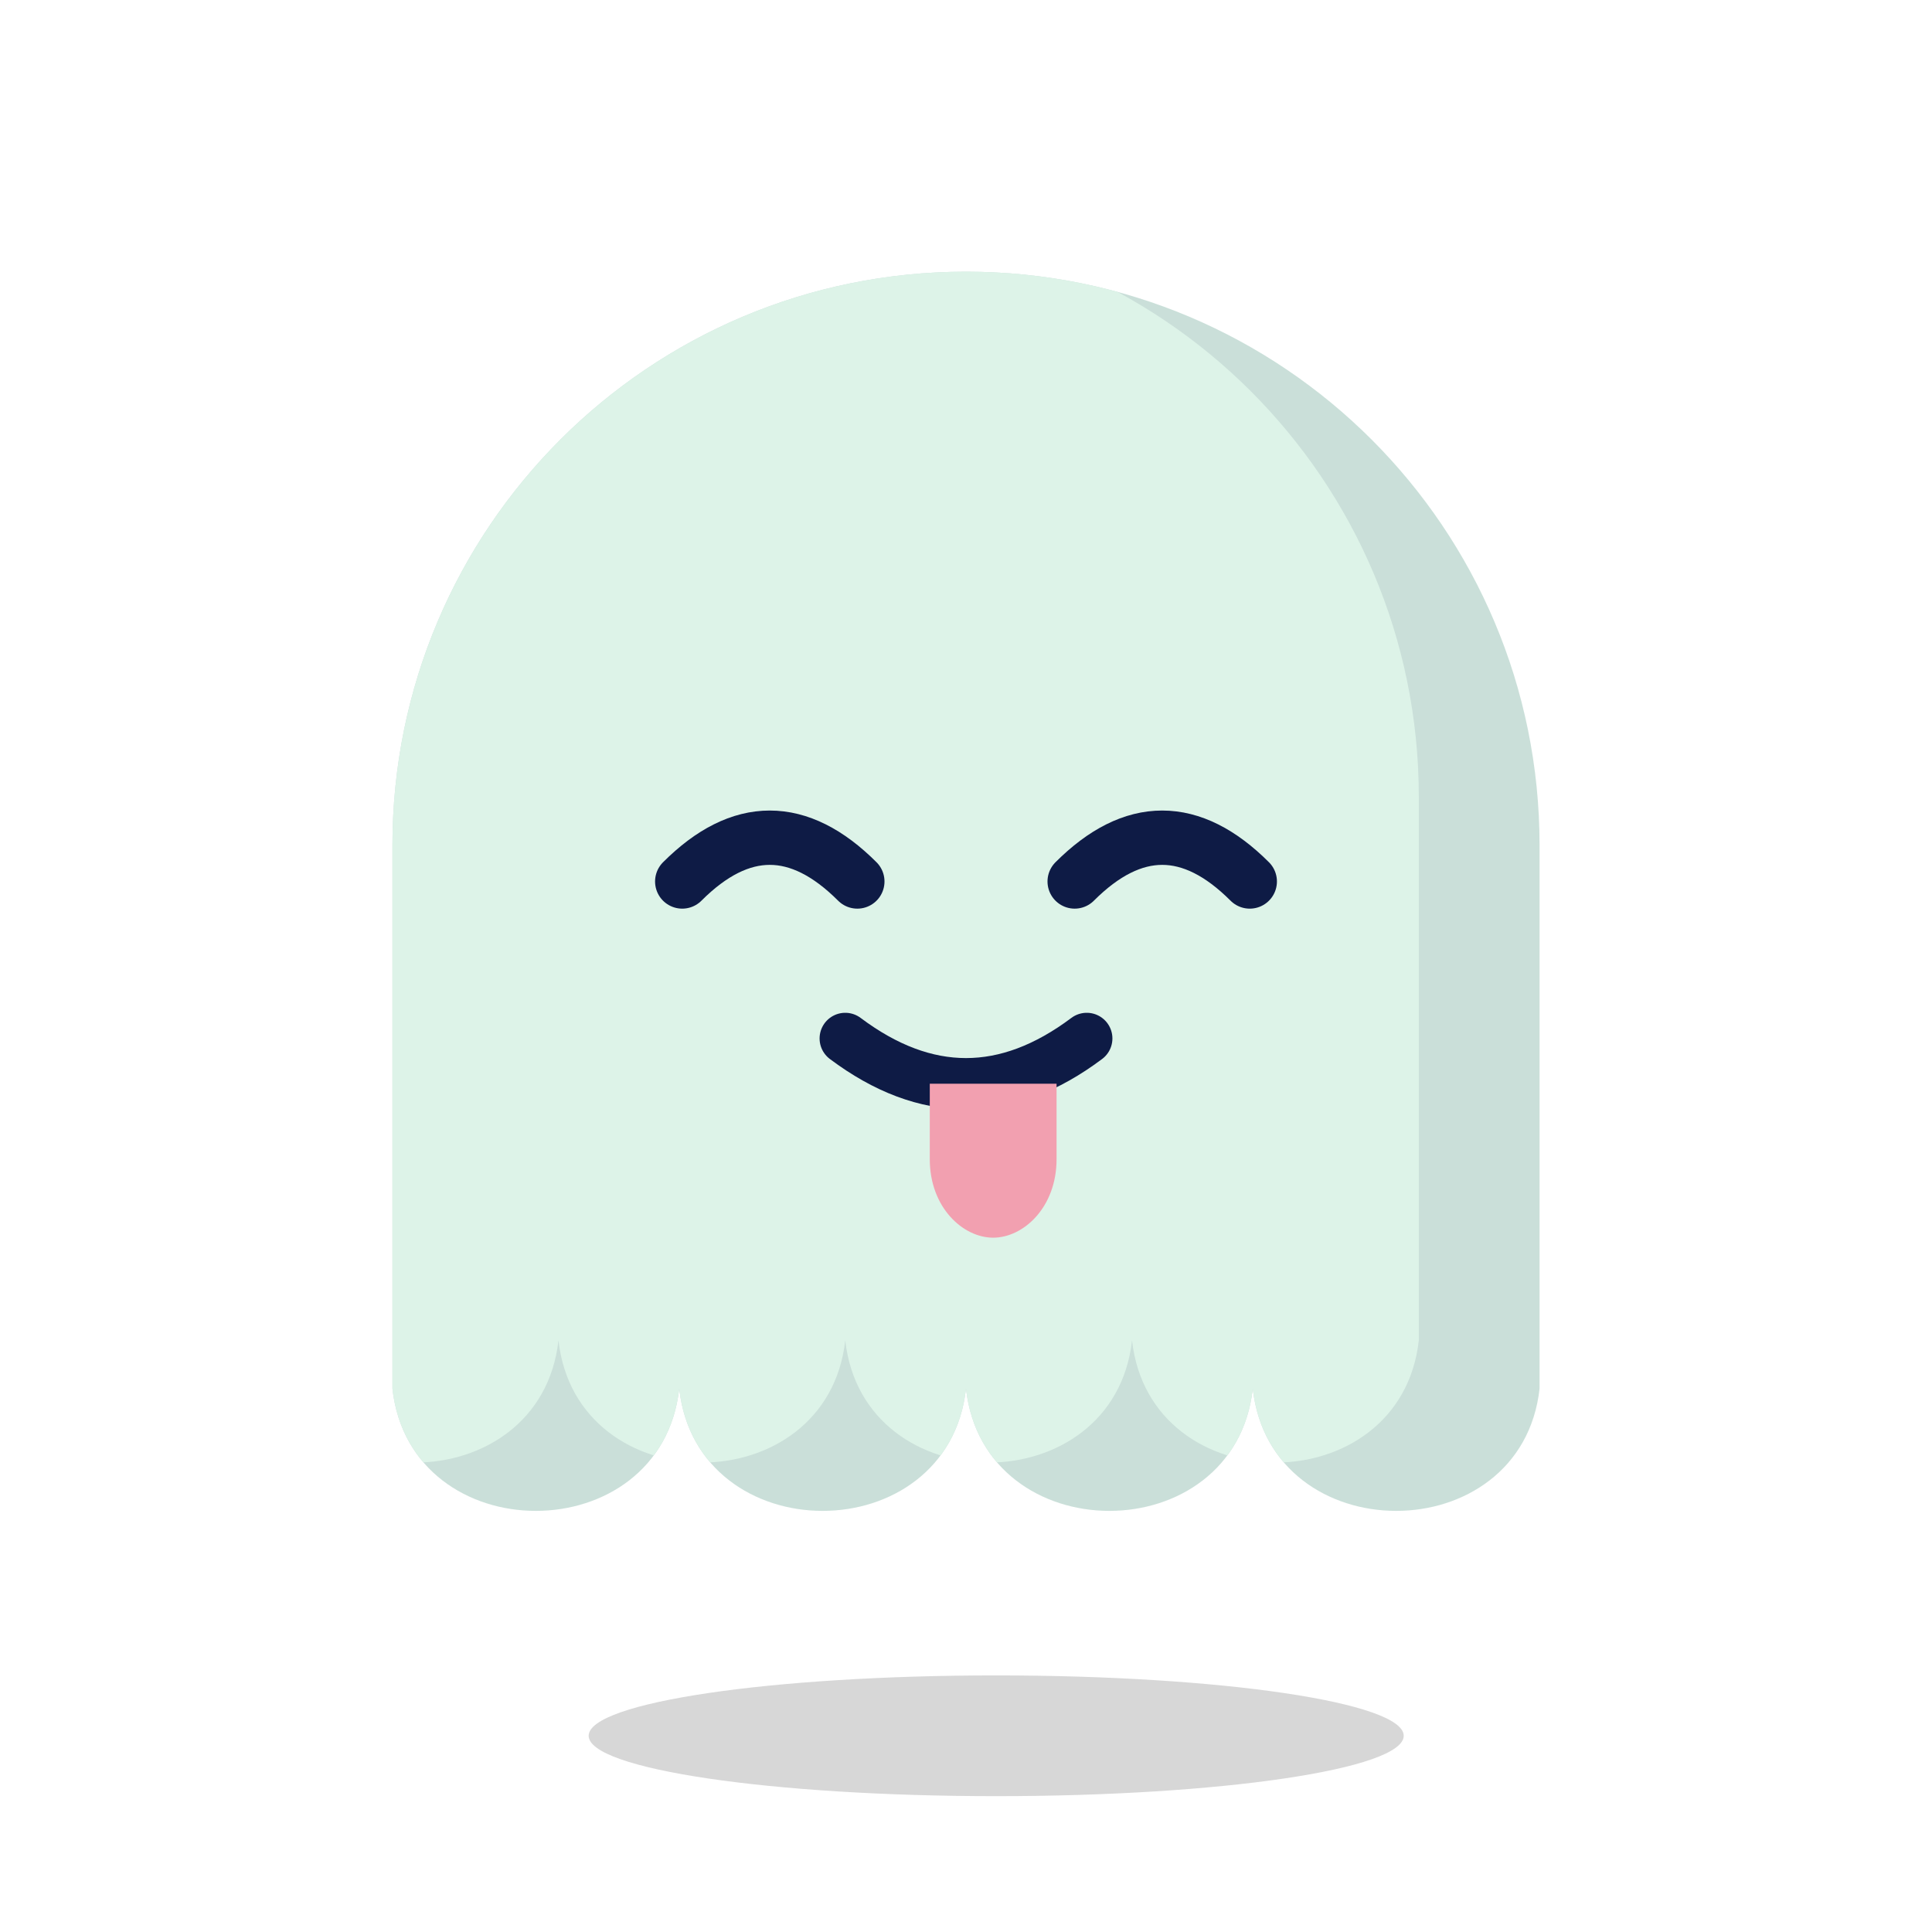
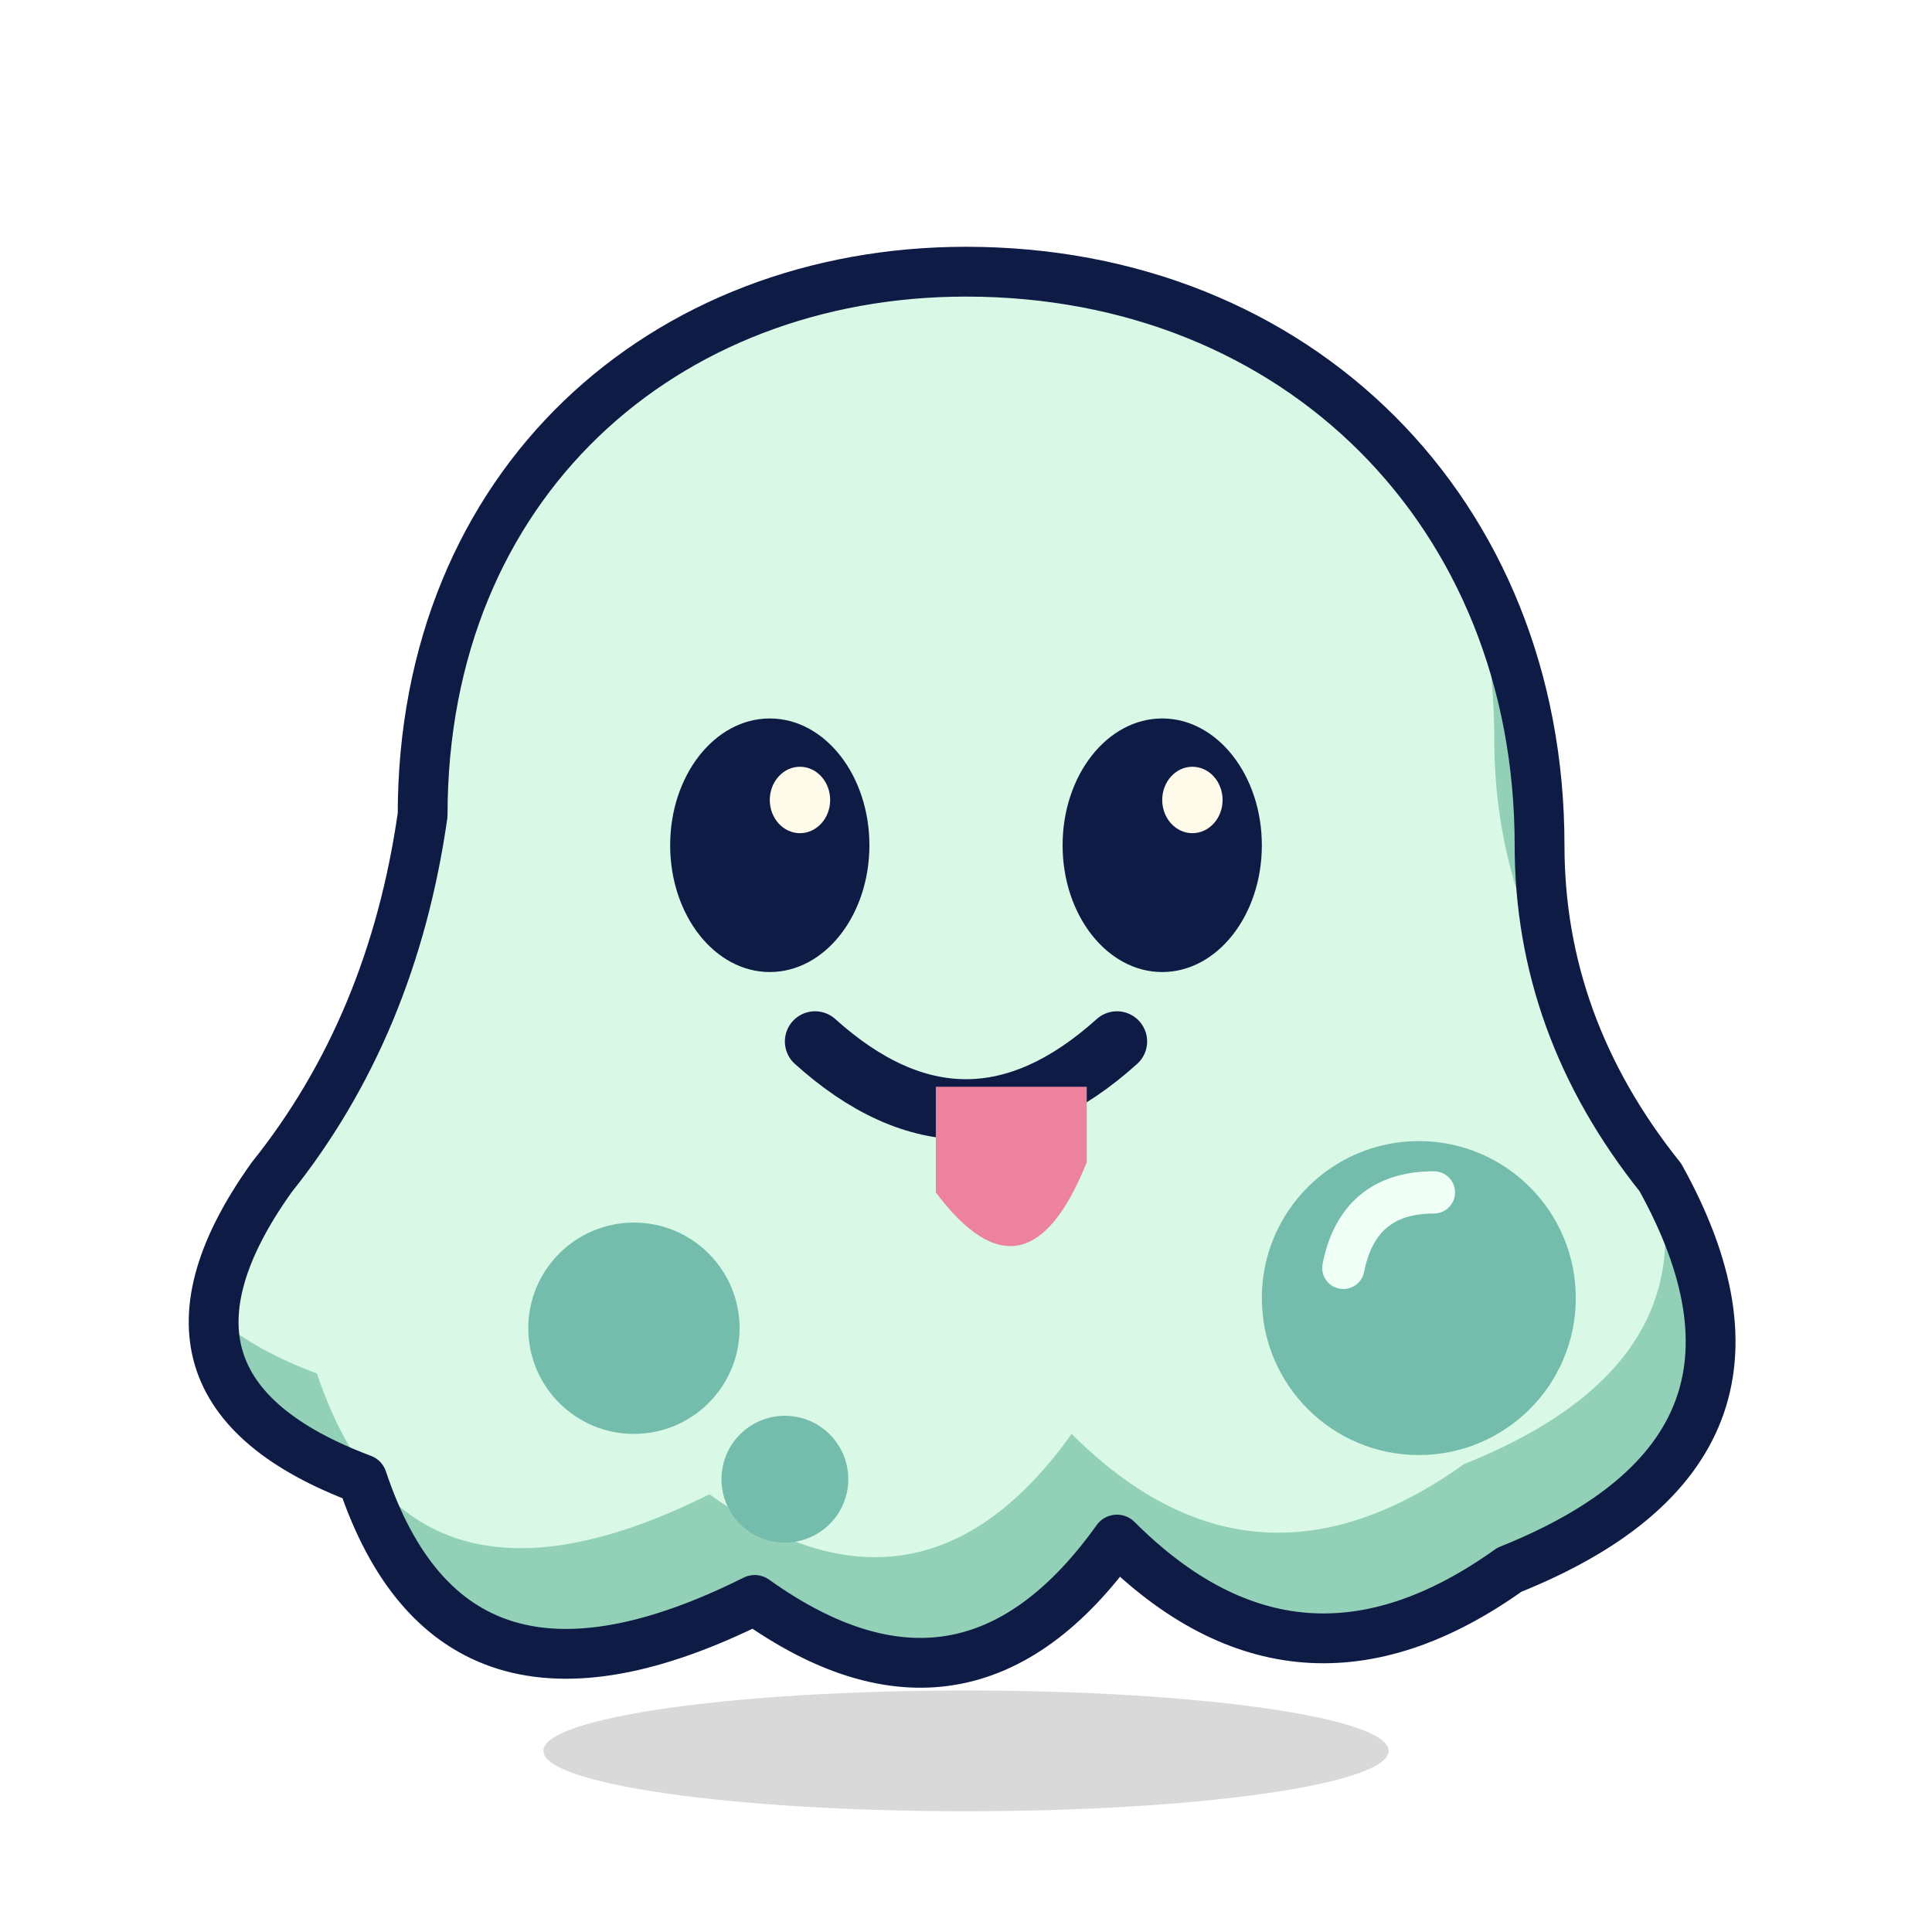
<svg xmlns="http://www.w3.org/2000/svg" viewBox="0 0 64 64">
  <defs>
-     <clipPath id="g">
-       <path d="M13 46V28C13 17.5 21.5 9 32 9C42.5 9 51 17.5 51 28V46C50.4 51.4 42.1 51.4 41.5 46C40.9 51.4 32.6 51.4 32 46C31.4 51.4 23.1 51.4 22.5 46C21.9 51.4 13.6 51.4 13 46Z" />
+     <clipPath id="body">
+       <path d="M14 27C14 16 22 9 32 9C43 9 51 17 51 28Q51 34 55 39Q60 48 50 52Q43 57 37 51Q32 58 25 53Q15 58 12 49Q4 46 9 39Q13 34 14 27Z" />
    </clipPath>
  </defs>
-   <ellipse cx="33" cy="57.5" rx="13.5" ry="2" fill="#000" opacity=".16" />
-   <path d="M13 46V28C13 17.5 21.5 9 32 9C42.5 9 51 17.5 51 28V46C50.4 51.4 42.1 51.4 41.5 46C40.9 51.4 32.6 51.4 32 46C31.4 51.4 23.1 51.4 22.5 46C21.9 51.4 13.6 51.4 13 46Z" fill="#DDF3E8" />
-   <g clip-path="url(#g)">
-     <rect width="64" height="64" fill="#0E1B45" opacity=".09" />
-     <path d="M13 46V28C13 17.5 21.5 9 32 9C42.5 9 51 17.5 51 28V46C50.4 51.4 42.1 51.4 41.5 46C40.9 51.4 32.6 51.4 32 46C31.4 51.4 23.1 51.4 22.5 46C21.9 51.4 13.6 51.4 13 46Z" fill="#DDF3E8" transform="translate(-4 -1.6)" />
+   <ellipse cx="32" cy="58" rx="14" ry="2" fill="#00000026" />
+   <g clip-path="url(#body)">
+     <path d="M14 27C14 16 22 9 32 9C43 9 51 17 51 28Q51 34 55 39Q60 48 50 52Q43 57 37 51Q32 58 25 53Q15 58 12 49Q4 46 9 39Q13 34 14 27Z" fill="#92D1B7" />
+     <path d="M14 27C14 16 22 9 32 9C43 9 51 17 51 28Q51 34 55 39Q60 48 50 52Q43 57 37 51Q32 58 25 53Q15 58 12 49Q4 46 9 39Q13 34 14 27Z" fill="#D9F8E6" transform="translate(-1.5 -3.5)" />
  </g>
-   <path d="M22.6 29.2Q25.5 26.3 28.4 29.2" stroke="#0E1B45" stroke-width="1.8" stroke-linecap="round" fill="none" />
-   <path d="M35.6 29.2Q38.5 26.3 41.4 29.2" stroke="#0E1B45" stroke-width="1.8" stroke-linecap="round" fill="none" />
-   <path d="M28 34.4Q32 37.4 36 34.4" stroke="#0E1B45" stroke-width="1.7" stroke-linecap="round" stroke-linejoin="round" fill="none" />
-   <path d="M30.8 35.9H35V38.4C35 40 33.9 41 32.9 41C31.9 41 30.8 40 30.8 38.4Z" fill="#F2A0B0" />
+   <path d="M14 27C14 16 22 9 32 9C43 9 51 17 51 28Q51 34 55 39Q60 48 50 52Q43 57 37 51Q32 58 25 53Q15 58 12 49Q4 46 9 39Q13 34 14 27Z" fill="none" stroke="#0E1B45" stroke-width="1.65" stroke-linejoin="round" />
+   <ellipse cx="25.5" cy="28" rx="3.3" ry="4.2" fill="#0E1B45" />
+   <ellipse cx="38.5" cy="28" rx="3.3" ry="4.2" fill="#0E1B45" />
+   <ellipse cx="26.5" cy="26.5" rx="1" ry="1.1" fill="#FFFBEA" />
+   <ellipse cx="39.5" cy="26.5" rx="1" ry="1.1" fill="#FFFBEA" />
+   <path d="M27 34.5Q32 39 37 34.5" fill="none" stroke="#0E1B45" stroke-width="2" stroke-linecap="round" stroke-linejoin="round" />
+   <path d="M31 36h5v2.5q-2 5-5 1Z" fill="#EC829E" />
+   <ellipse cx="21" cy="44" rx="3.5" ry="3.5" fill="#74BCAC" />
+   <ellipse cx="26" cy="49" rx="2.1" ry="2.1" fill="#74BCAC" />
+   <ellipse cx="47" cy="43" rx="5.2" ry="5.2" fill="#74BCAC" />
+   <path d="M44.5 42q.5-2.5 3-2.5" fill="none" stroke="#F0FFF6" stroke-width="1.4" stroke-linecap="round" stroke-linejoin="round" />
</svg>
